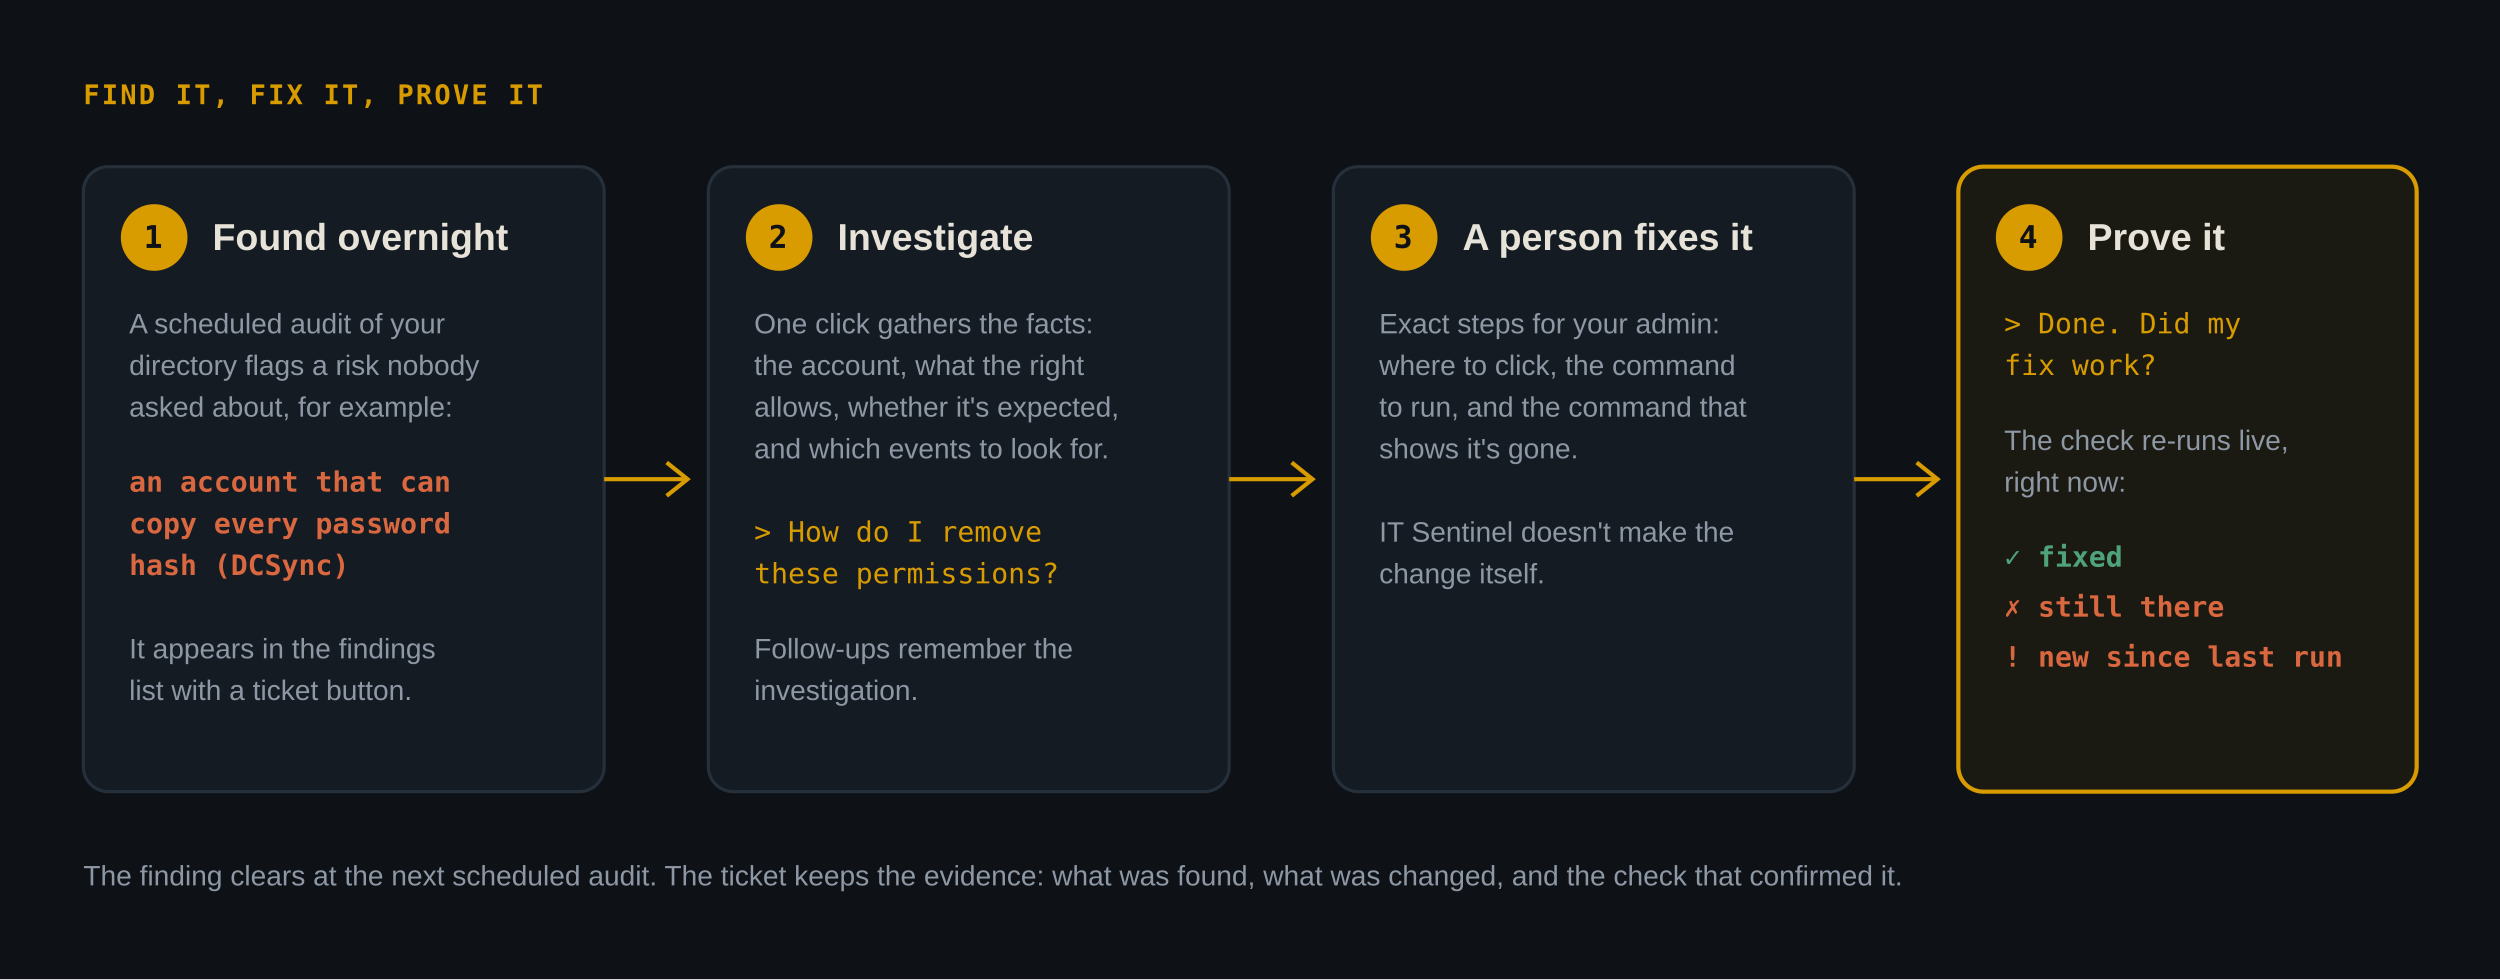
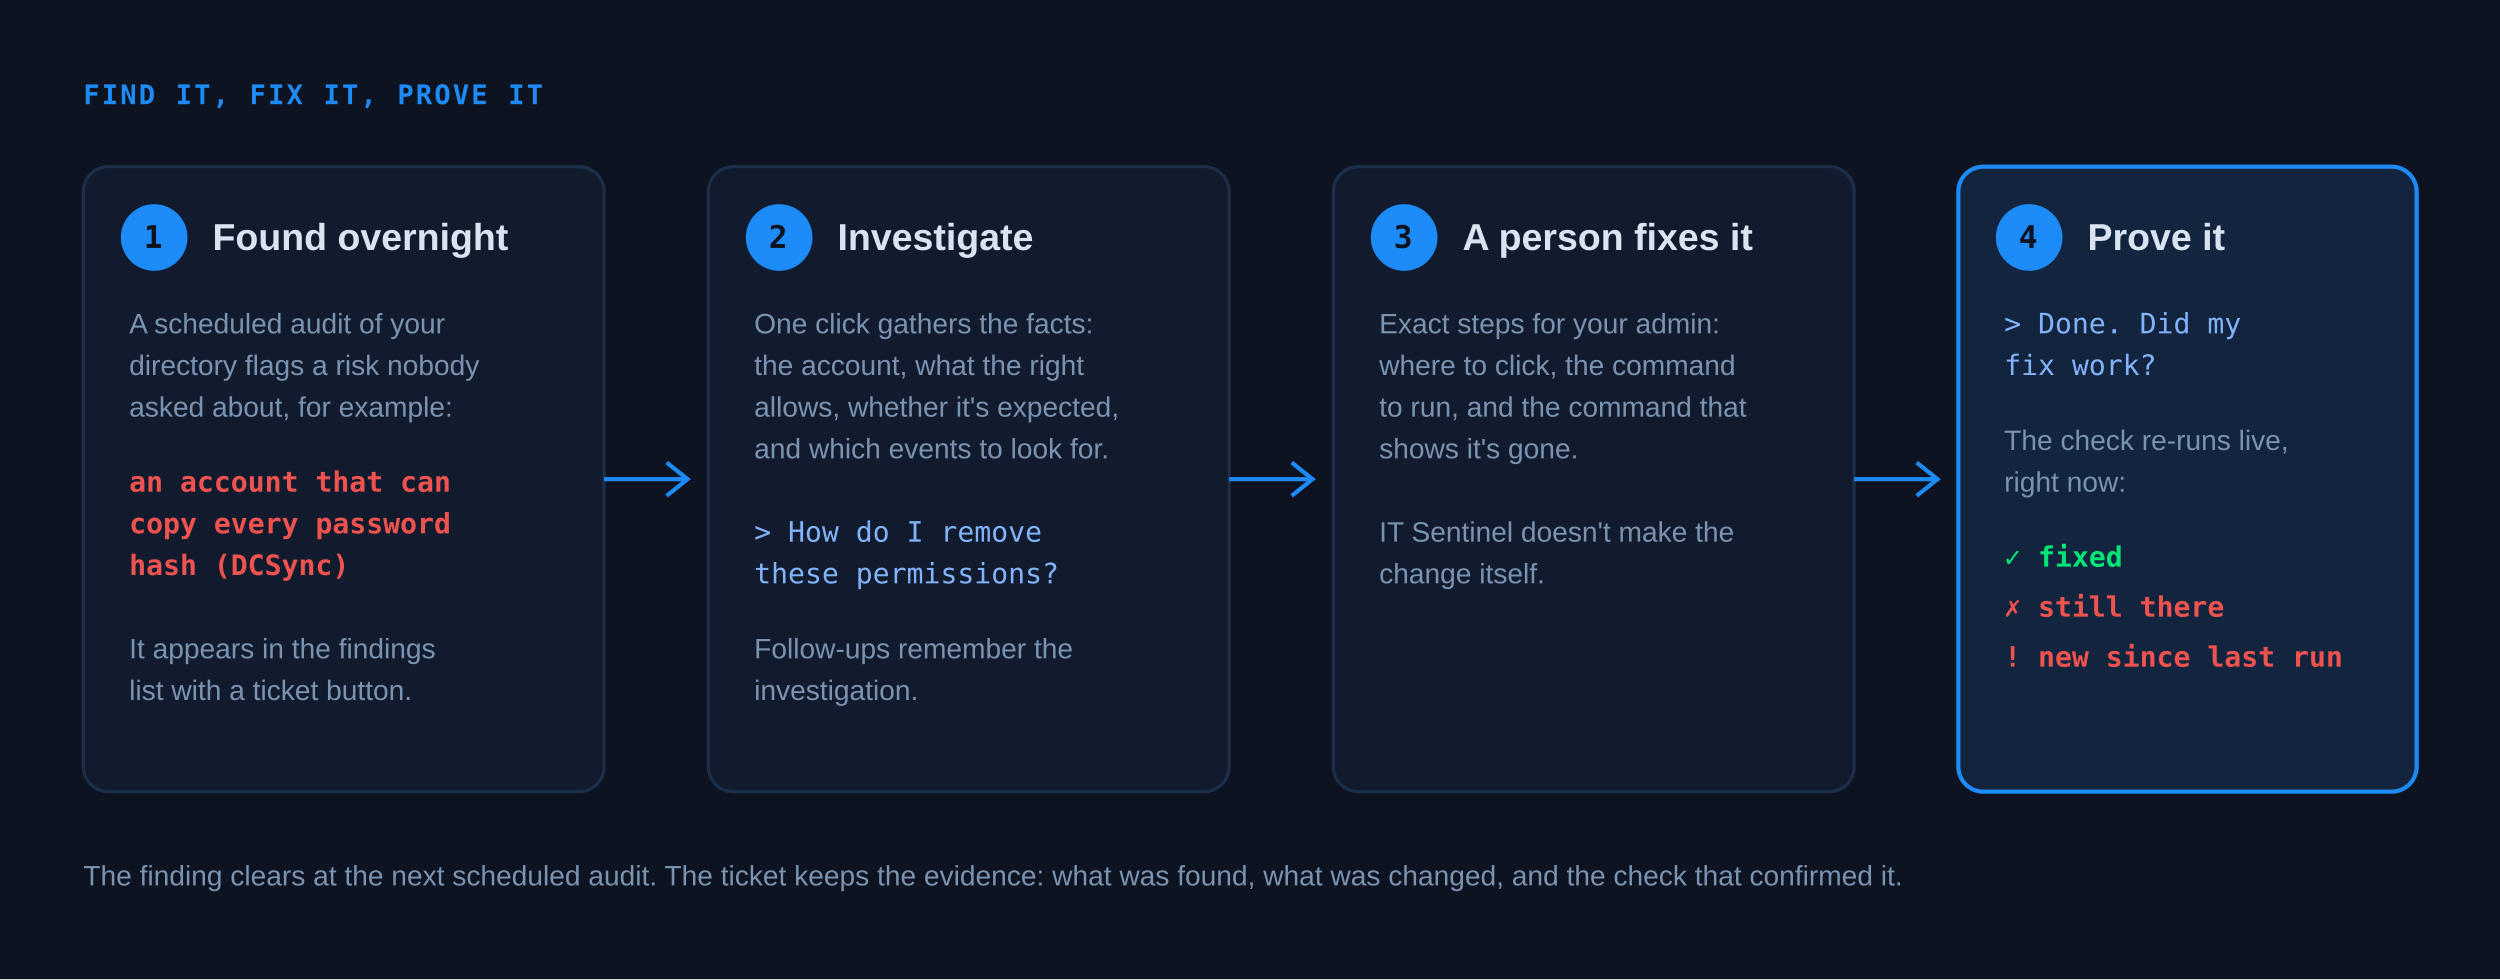
<svg xmlns="http://www.w3.org/2000/svg" viewBox="0 0 1200 470" role="img" aria-labelledby="t d">
  <style>
-     .bg{fill:#0E1217}
-     .panel{fill:#151B23;stroke:#26303B;stroke-width:1.5}
-     .hot{fill:#1A1A12;stroke:#D89B00;stroke-width:2}
-     .n{font:700 15px 'IBM Plex Mono',monospace;fill:#0E1217}
-     .h{font:600 18px 'IBM Plex Sans',Arial,sans-serif;fill:#E7E3D8}
-     .s{font:400 13.5px 'IBM Plex Sans',Arial,sans-serif;fill:#8E98A4}
-     .q{font:500 13.5px 'IBM Plex Mono',monospace;fill:#D89B00}
-     .k{font:600 13px 'IBM Plex Mono',monospace;fill:#D89B00;letter-spacing:.08em}
-     .ok{font:600 13.5px 'IBM Plex Mono',monospace;fill:#4FA37A}
-     .warn{font:600 13.5px 'IBM Plex Mono',monospace;fill:#D9673F}
-     .flow{stroke:#D89B00;stroke-width:2;fill:none}
+     .bg{fill:#0D1320}
+     .panel{fill:#121B2E;stroke:#1C2F4A;stroke-width:1.5}
+     .hot{fill:#13243E;stroke:#1D8CF8;stroke-width:2}
+     .n{font:700 15px 'JetBrains Mono',monospace;fill:#0D1320}
+     .h{font:600 18px 'IBM Plex Sans',Arial,sans-serif;fill:#D8E4F0}
+     .s{font:400 13.5px 'IBM Plex Sans',Arial,sans-serif;fill:#7A93B0}
+     .q{font:500 13.5px 'JetBrains Mono',monospace;fill:#82B4FB}
+     .k{font:600 13px 'JetBrains Mono',monospace;fill:#1D8CF8;letter-spacing:.08em}
+     .ok{font:600 13.5px 'JetBrains Mono',monospace;fill:#00E676}
+     .warn{font:600 13.5px 'JetBrains Mono',monospace;fill:#EF5350}
+     .flow{stroke:#1D8CF8;stroke-width:2;fill:none}
  </style>
  <rect class="bg" width="1200" height="470" />
  <text class="k" x="40" y="50">FIND IT, FIX IT, PROVE IT</text>
  <rect class="panel" x="40" y="80" width="250" height="300" rx="12" />
-   <circle cx="74" cy="114" r="16" fill="#D89B00" />
+   <circle cx="74" cy="114" r="16" fill="#1D8CF8" />
  <text class="n" x="69" y="119">1</text>
  <text class="h" x="102" y="120">Found overnight</text>
  <text class="s" x="62" y="160">A scheduled audit of your</text>
  <text class="s" x="62" y="180">directory flags a risk nobody</text>
  <text class="s" x="62" y="200">asked about, for example:</text>
  <text class="warn" x="62" y="236">an account that can</text>
  <text class="warn" x="62" y="256">copy every password</text>
  <text class="warn" x="62" y="276">hash (DCSync)</text>
  <text class="s" x="62" y="316">It appears in the findings</text>
  <text class="s" x="62" y="336">list with a ticket button.</text>
  <path class="flow" d="M290 230 H330" />
  <path class="flow" d="M320 222 l10 8 -10 8" />
  <rect class="panel" x="340" y="80" width="250" height="300" rx="12" />
-   <circle cx="374" cy="114" r="16" fill="#D89B00" />
+   <circle cx="374" cy="114" r="16" fill="#1D8CF8" />
  <text class="n" x="369" y="119">2</text>
  <text class="h" x="402" y="120">Investigate</text>
  <text class="s" x="362" y="160">One click gathers the facts:</text>
  <text class="s" x="362" y="180">the account, what the right</text>
  <text class="s" x="362" y="200">allows, whether it's expected,</text>
  <text class="s" x="362" y="220">and which events to look for.</text>
  <text class="q" x="362" y="260">&gt; How do I remove</text>
  <text class="q" x="362" y="280">  these permissions?</text>
  <text class="s" x="362" y="316">Follow-ups remember the</text>
  <text class="s" x="362" y="336">investigation.</text>
  <path class="flow" d="M590 230 H630" />
  <path class="flow" d="M620 222 l10 8 -10 8" />
  <rect class="panel" x="640" y="80" width="250" height="300" rx="12" />
-   <circle cx="674" cy="114" r="16" fill="#D89B00" />
+   <circle cx="674" cy="114" r="16" fill="#1D8CF8" />
  <text class="n" x="669" y="119">3</text>
  <text class="h" x="702" y="120">A person fixes it</text>
  <text class="s" x="662" y="160">Exact steps for your admin:</text>
  <text class="s" x="662" y="180">where to click, the command</text>
  <text class="s" x="662" y="200">to run, and the command that</text>
  <text class="s" x="662" y="220">shows it's gone.</text>
  <text class="s" x="662" y="260">IT Sentinel doesn't make the</text>
  <text class="s" x="662" y="280">change itself.</text>
  <path class="flow" d="M890 230 H930" />
  <path class="flow" d="M920 222 l10 8 -10 8" />
  <rect class="hot" x="940" y="80" width="220" height="300" rx="12" />
-   <circle cx="974" cy="114" r="16" fill="#D89B00" />
+   <circle cx="974" cy="114" r="16" fill="#1D8CF8" />
  <text class="n" x="969" y="119">4</text>
  <text class="h" x="1002" y="120">Prove it</text>
  <text class="q" x="962" y="160">&gt; Done. Did my</text>
  <text class="q" x="962" y="180">  fix work?</text>
  <text class="s" x="962" y="216">The check re-runs live,</text>
  <text class="s" x="962" y="236">right now:</text>
  <text class="ok" x="962" y="272">✓ fixed</text>
  <text class="warn" x="962" y="296">✗ still there</text>
  <text class="warn" x="962" y="320">! new since last run</text>
  <text class="s" x="40" y="425">The finding clears at the next scheduled audit. The ticket keeps the evidence: what was found, what was changed, and the check that confirmed it.</text>
</svg>
